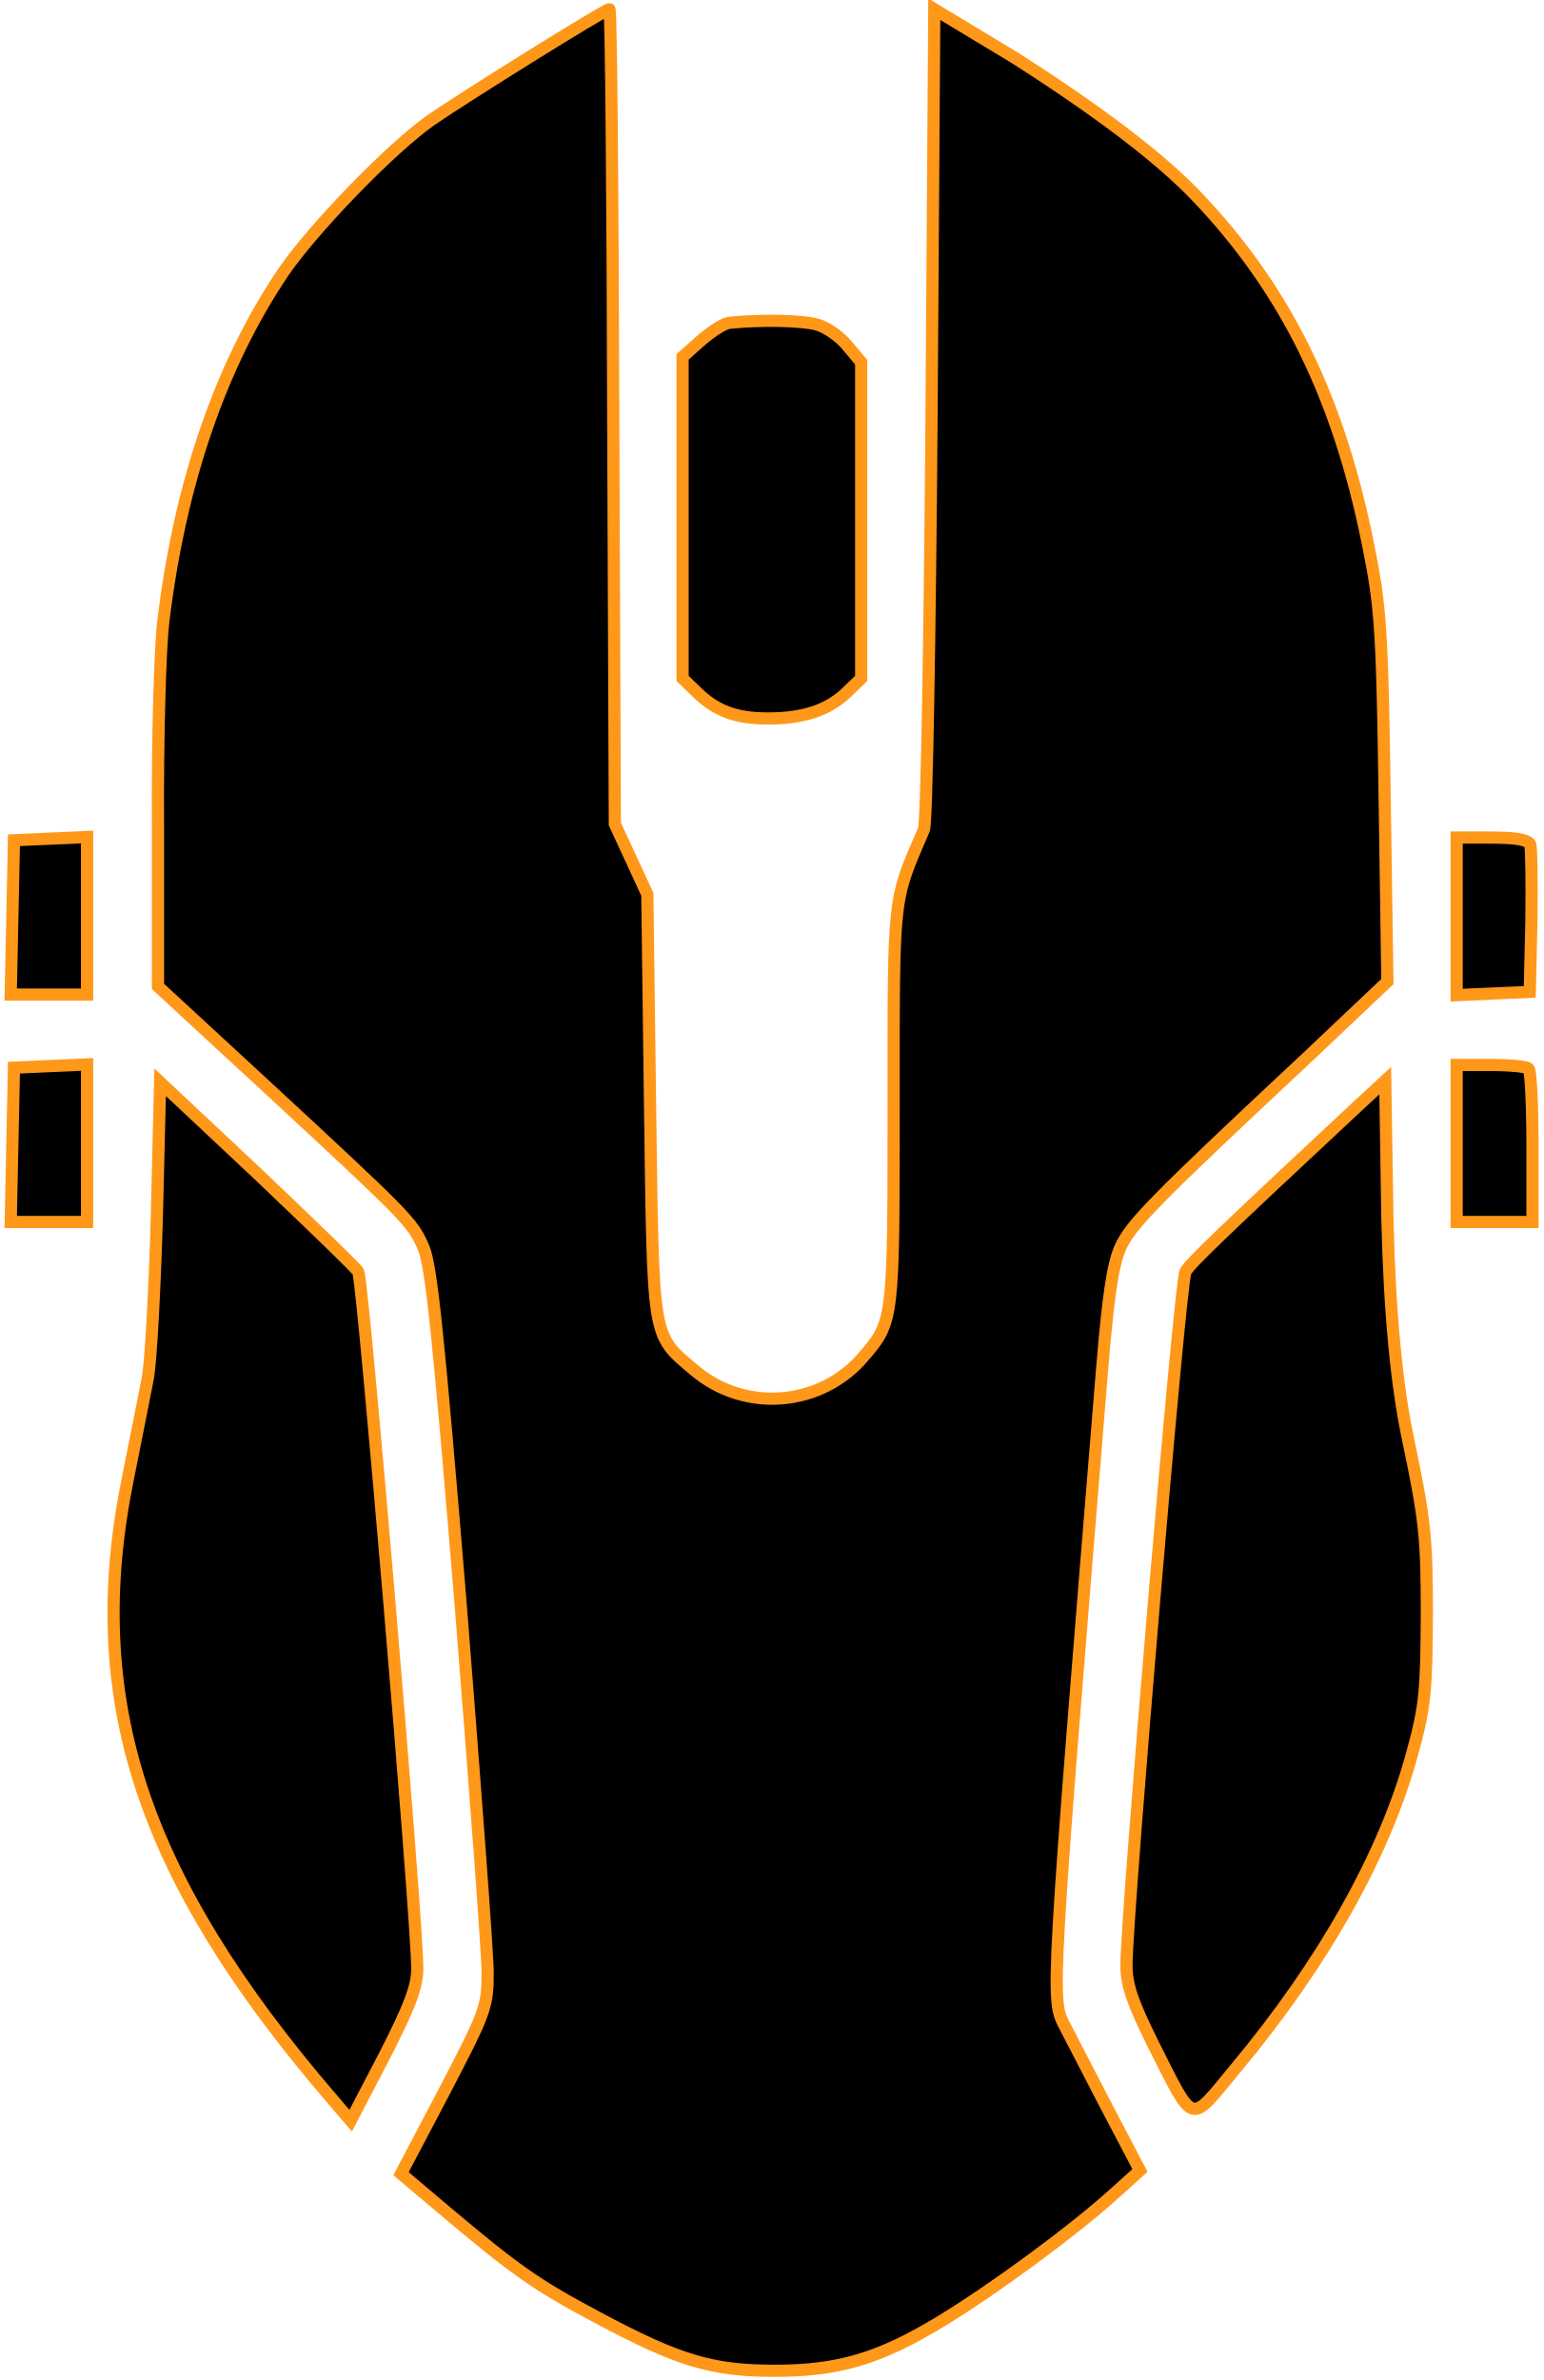
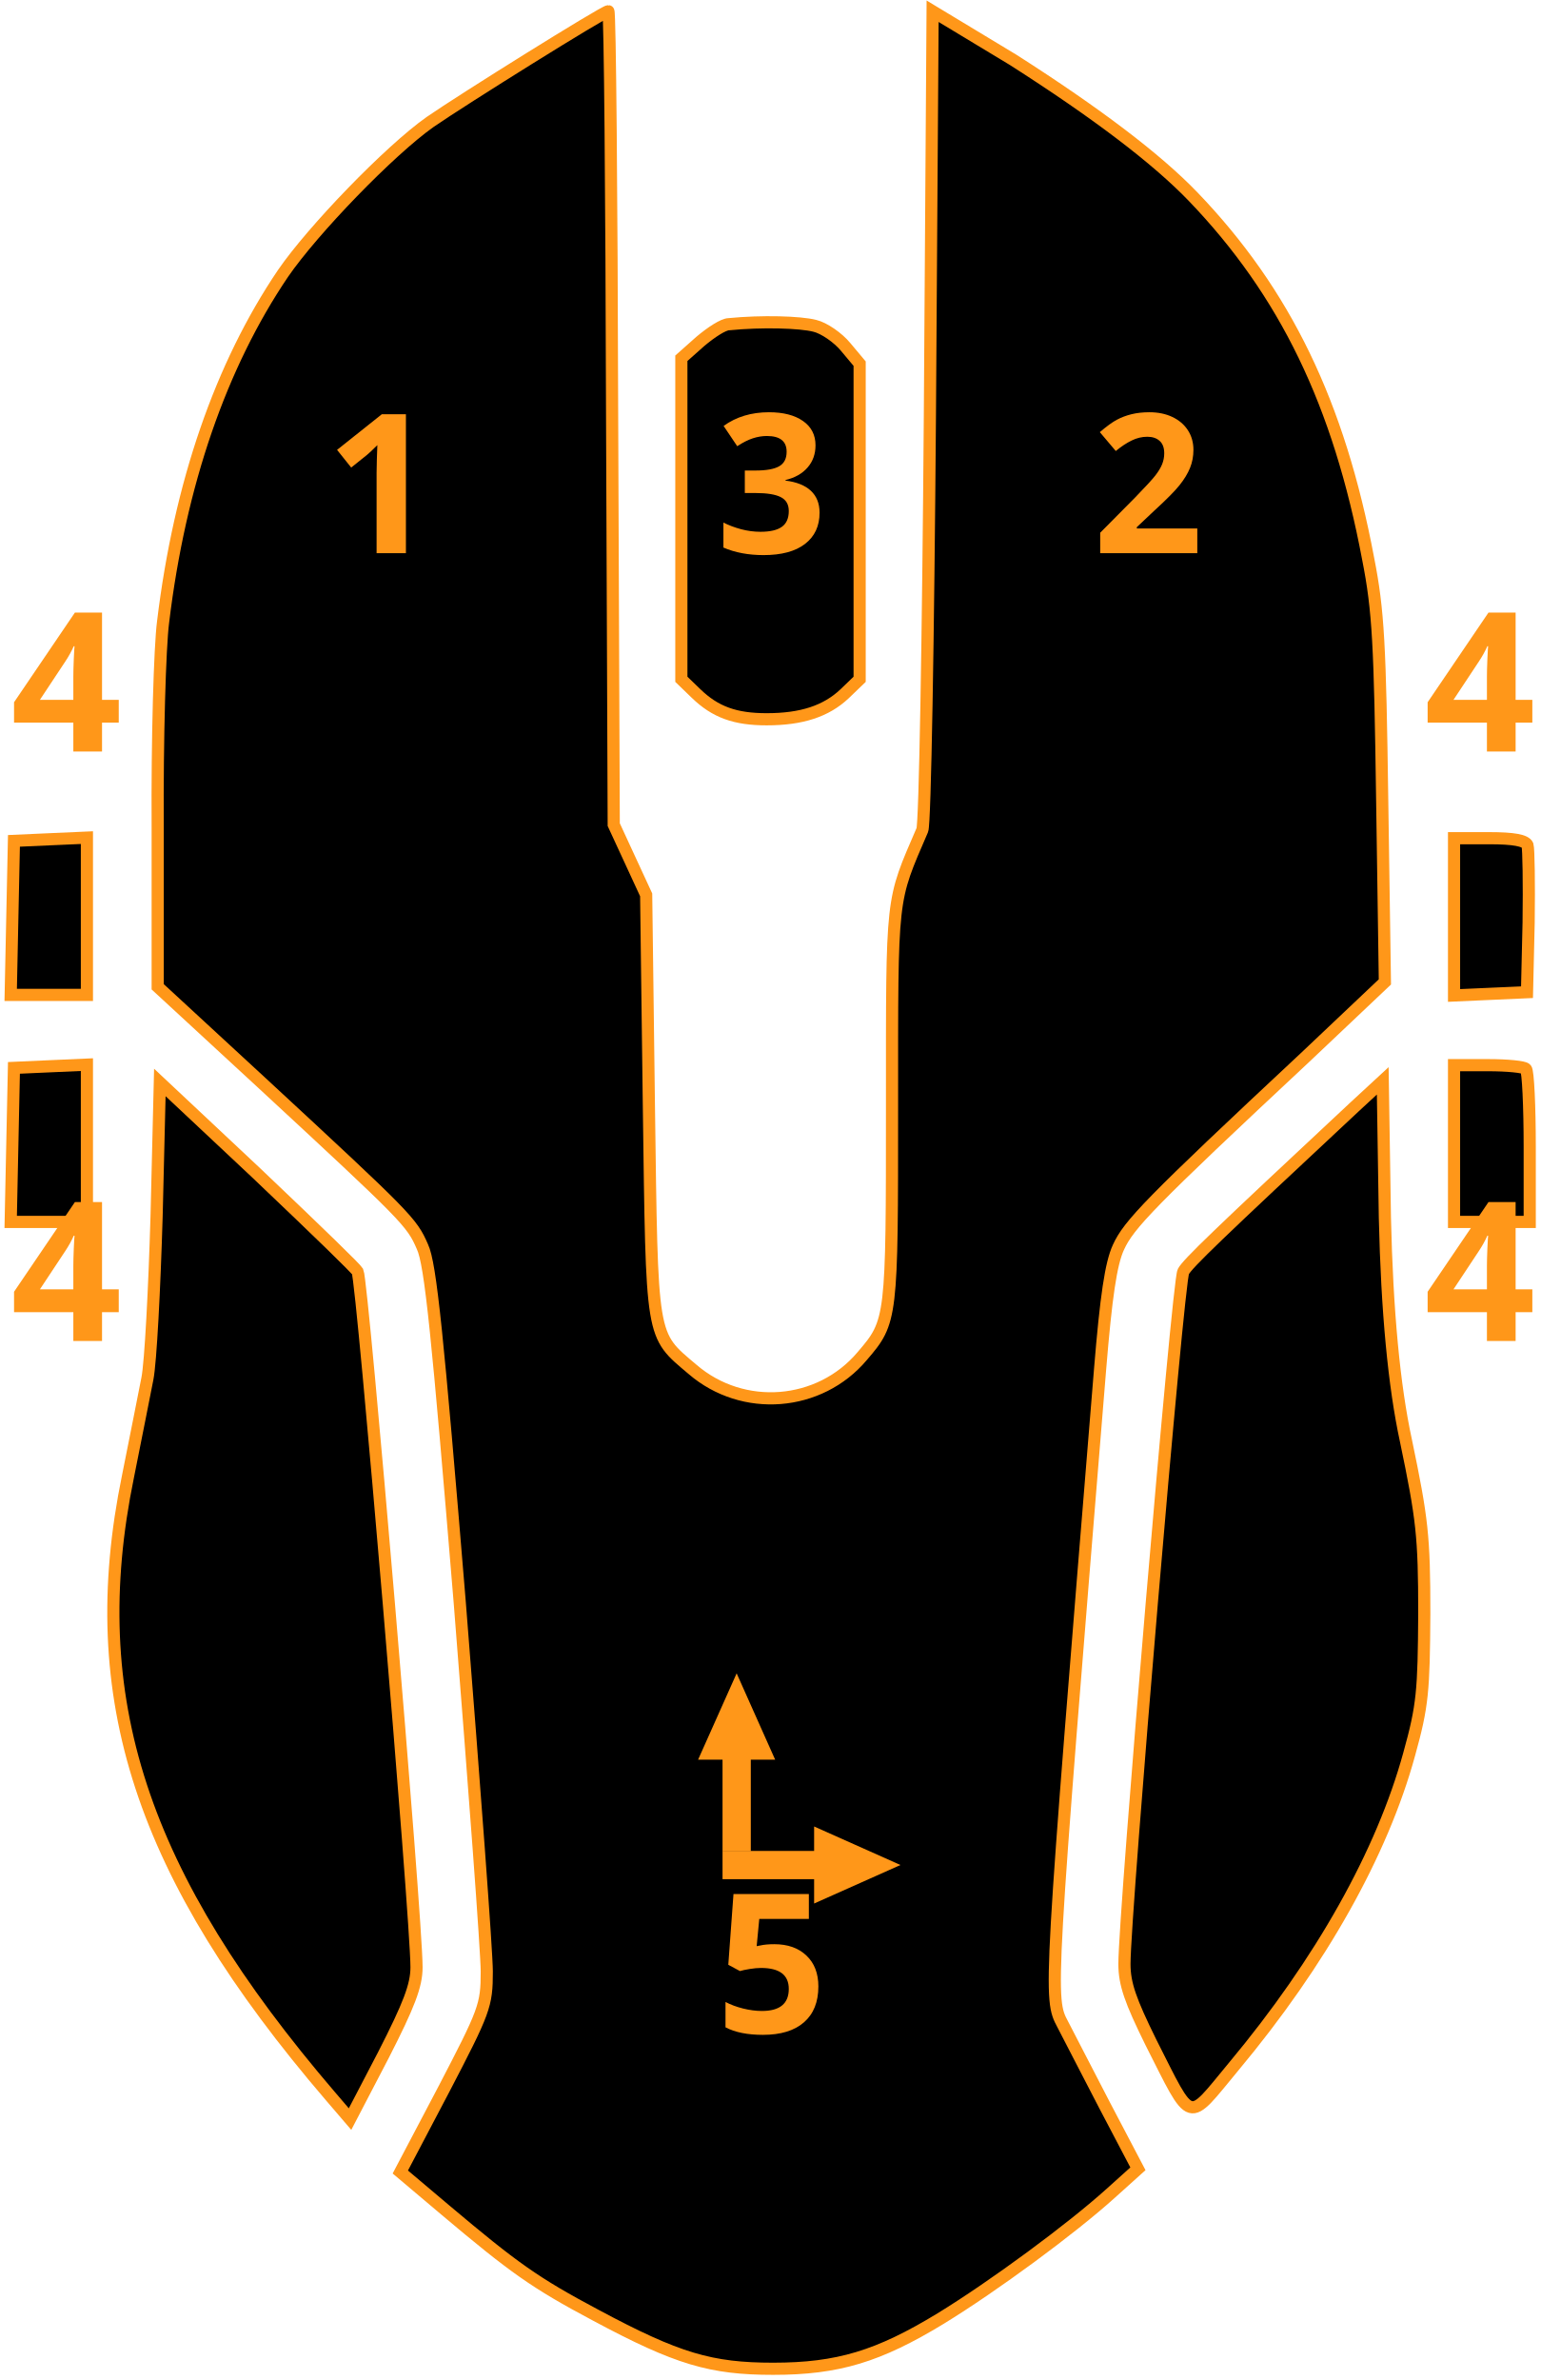
- <svg xmlns="http://www.w3.org/2000/svg" xmlns:xlink="http://www.w3.org/1999/xlink" viewBox="0 0 380 586">
+ <svg xmlns="http://www.w3.org/2000/svg" xmlns:xlink="http://www.w3.org/1999/xlink" viewBox="0 0 380 587">
  <defs />
  <defs>
-     <path id="h" d="M86.35 522.15c-2.88-3.36-4.48-5.23-4.8-5.6-46.78-54.52-61.18-98.38-49.98-152.9 1.86-9.19 3.99-20.12 4.79-24.12.8-4 1.74-22.13 2.27-40.13.05-2.19.32-13.17.8-32.92 2.37 2.23 21.36 20.03 23.73 22.26 16.26 15.46 24.61 23.59 25.06 24.39 1.2 2.27 14.53 159.3 14.53 171.56 0 4.53-1.87 9.33-8.13 21.59-.55 1.06-3.31 6.35-8.27 15.87z" />
-     <path id="g" d="M304.31 509.22c-11.6 13.98-10 14.52-20.4-6-5.06-10.27-6.53-14.4-6.53-19.33 0-12.66 13.2-168.37 14.53-170.76 1.07-2 8.13-8.8 42.26-40.65.46-.43 2.77-2.56 6.93-6.4.05 3.37.48 30.35.53 33.72.53 23.2 2.27 41.55 5.2 55.06 4 19.19 4.52 23.46 4.52 42.65-.12 19.06-.39 22.66-3.73 34.66-6.65 24.26-21.72 51.19-43.31 77.05z" />
-     <path id="f" d="M3.44 262.88l8.94-.4 9.06-.4v38.79H2.64l.4-19.06.4-18.93z" />
-     <path id="e" d="M358.69 262.21h8.4c4.67 0 8.93.4 9.33.94.53.4.94 9.19.94 19.32v18.4h-18.67v-38.66z" />
-     <path id="d" d="M3.44 206.89l8.94-.4 9.06-.4v38.79H2.64l.4-19.06.4-18.93z" />
-     <path id="c" d="M358.69 245.02v-38.79h8.67c6 0 8.93.53 9.46 1.73.27.93.4 9.46.27 19.06-.03 1.15-.16 6.88-.4 17.2-.6.03-3.62.16-9.06.4-.6.03-3.58.16-8.94.4z" />
-     <path id="b" d="M208.32 170.64c-4.53 4.26-10.53 6.26-19.19 6.26-7.73 0-12.67-1.73-17.47-6.4-.24-.23-1.44-1.38-3.58-3.46V87.86c2.79-2.48 4.35-3.86 4.66-4.14 2.67-2.26 5.73-4.26 7.07-4.26 8.13-.8 17.59-.53 21.19.4 2.27.53 5.73 2.93 7.6 5.2.23.27 1.38 1.65 3.46 4.13v77.85c-2.33 2.24-3.57 3.44-3.74 3.6z" />
-     <path id="a" d="M341.63 241.68c-11.84 11.2-18.42 17.42-19.73 18.67-38.39 35.85-43.45 41.19-46 46.78-1.86 4-3.06 12.27-4.52 30-12.67 155.16-12.67 155.16-9.2 161.69 1.07 2.13 5.74 11.06 10.27 19.86.55 1.05 3.3 6.29 8.26 15.73-4 3.6-6.23 5.6-6.67 6-9.73 8.8-28.93 22.93-41.99 30.93-15.33 9.33-25.33 12.39-41.32 12.39-15.33 0-23.6-2.4-43.73-13.19-15.06-8-20.26-11.73-37.19-26-.73-.62-4.42-3.73-11.06-9.34 6.4-12.15 9.95-18.9 10.66-20.26 10.13-19.46 10.67-20.79 10.67-29.18 0-4.8-3.07-45.73-6.67-91.05-5.46-66.11-7.2-83.44-9.2-87.71-2.66-6.13-3.73-7.2-39.59-40.39-1.71-1.58-10.29-9.49-25.72-23.73v-39.32c-.14-21.73.53-44.52 1.33-50.65 4.13-34.13 14.26-63.32 29.59-85.98 7.33-10.67 26.26-30.27 36.26-37.33 7.87-5.46 42.92-27.33 43.99-27.33.4 0 .8 45.2.93 100.24.03 6.69.16 40.16.4 100.38.27.58 1.6 3.47 4 8.66 2.4 5.2 3.73 8.09 4 8.66.4 31.2.62 48.52.67 52 .8 58.25.4 56.25 10.79 65.05 12.4 10.66 31.33 9.2 41.86-3.33 7.33-8.53 7.33-9.07 7.33-61.72 0-52.79-.26-50 7.47-67.99.67-1.47 1.46-47.46 1.87-102.38.05-6.64.26-39.83.67-99.57 1.99 1.2 17.87 10.79 19.86 11.99 20.62 13.16 35.41 24.4 44.39 33.73 22.66 23.59 35.99 51.05 43.19 89.31 2.53 12.8 2.93 21.2 3.47 59.72.04 2.99.26 17.87.66 44.66z" />
+     <path id="h" d="M81.55 517.05c-46.78-54.52-61.18-98.38-49.98-152.9 1.86-9.19 3.99-20.12 4.79-24.12.8-4 1.74-22.13 2.27-40.13.05-2.19.32-13.17.8-32.92 2.37 2.23 21.36 20.03 23.73 22.26 16.26 15.46 24.61 23.59 25.06 24.39 1.2 2.27 14.53 159.3 14.53 171.56 0 4.53-1.87 9.33-8.13 21.59-.55 1.06-3.31 6.35-8.27 15.87-2.88-3.36-4.48-5.23-4.8-5.6z" />
+     <path id="g" d="M283.91 503.72c-5.06-10.27-6.53-14.4-6.53-19.33 0-12.66 13.2-168.37 14.53-170.76 1.07-2 8.13-8.8 42.26-40.65.46-.43 2.77-2.56 6.93-6.4.05 3.37.48 30.35.53 33.72.53 23.2 2.27 41.55 5.2 55.06 4 19.19 4.52 23.46 4.52 42.65-.12 19.06-.39 22.66-3.73 34.66-6.65 24.26-21.72 51.19-43.31 77.05-11.6 13.98-10 14.52-20.4-6z" />
+     <path id="f" d="M12.38 262.98l9.06-.4v38.79H2.64l.4-19.06.4-18.93 8.94-.4z" />
+     <path id="e" d="M367.09 262.71c4.67 0 8.93.4 9.33.94.53.4.94 9.19.94 19.32v18.4h-18.67v-38.66h8.4z" />
+     <path id="d" d="M12.38 206.99l9.06-.4v38.79H2.64l.4-19.06.4-18.93 8.94-.4z" />
+     <path id="c" d="M358.69 206.73h8.67c6 0 8.93.53 9.46 1.73.27.93.4 9.46.27 19.06-.03 1.15-.16 6.88-.4 17.2-.6.03-3.62.16-9.06.4-.6.03-3.58.16-8.94.4v-38.79z" />
+     <path id="b" d="M189.13 177.4c-7.73 0-12.67-1.73-17.47-6.4-.24-.23-1.44-1.38-3.58-3.46V88.36c2.79-2.48 4.35-3.86 4.66-4.14 2.67-2.26 5.73-4.26 7.07-4.26 8.13-.8 17.59-.53 21.19.4 2.27.53 5.73 2.93 7.6 5.2.23.27 1.38 1.65 3.46 4.13v77.85c-2.33 2.24-3.57 3.44-3.74 3.6-4.53 4.26-10.53 6.26-19.19 6.26z" />
+     <path id="a" d="M321.9 260.85c-38.39 35.85-43.45 41.19-46 46.78-1.86 4-3.06 12.27-4.52 30-12.67 155.16-12.67 155.16-9.2 161.69 1.07 2.13 5.74 11.06 10.27 19.86.55 1.05 3.3 6.29 8.26 15.73-4 3.6-6.23 5.6-6.67 6-9.73 8.8-28.93 22.93-41.99 30.93-15.33 9.33-25.33 12.39-41.32 12.39-15.33 0-23.6-2.4-43.73-13.19-15.06-8-20.26-11.73-37.19-26-.73-.62-4.42-3.73-11.06-9.34 6.4-12.15 9.95-18.9 10.66-20.26 10.13-19.46 10.67-20.79 10.67-29.18 0-4.8-3.07-45.73-6.67-91.05-5.46-66.11-7.2-83.44-9.2-87.71-2.66-6.13-3.73-7.2-39.59-40.39-1.71-1.58-10.29-9.49-25.72-23.73v-39.32c-.14-21.73.53-44.52 1.33-50.65 4.13-34.13 14.26-63.32 29.59-85.98 7.33-10.67 26.26-30.27 36.26-37.33 7.87-5.46 42.92-27.33 43.99-27.33.4 0 .8 45.2.93 100.24.03 6.69.16 40.16.4 100.38.27.58 1.6 3.47 4 8.66 2.4 5.2 3.73 8.09 4 8.66.4 31.2.62 48.52.67 52 .8 58.25.4 56.25 10.79 65.05 12.4 10.66 31.33 9.2 41.86-3.33 7.33-8.53 7.33-9.07 7.33-61.72 0-52.79-.26-50 7.47-67.99.67-1.47 1.46-47.46 1.87-102.38.05-6.64.26-39.83.67-99.57 1.99 1.2 17.87 10.79 19.86 11.99 20.62 13.16 35.41 24.4 44.39 33.73 22.66 23.59 35.99 51.05 43.19 89.31 2.53 12.8 2.93 21.2 3.47 59.72.04 2.99.26 17.87.66 44.66-11.84 11.2-18.42 17.42-19.73 18.67z" />
  </defs>
  <defs>
    <use id="i" xlink:href="#a" />
    <use id="j" xlink:href="#a" />
    <use id="k" xlink:href="#a" />
    <use id="l" xlink:href="#a" />
    <use id="m" xlink:href="#a" />
    <use id="n" xlink:href="#a" />
    <use id="o" xlink:href="#a" />
-     <use id="p" xlink:href="#b" />
-     <use id="q" xlink:href="#b" />
-     <use id="r" xlink:href="#b" />
-     <use id="s" xlink:href="#b" />
-     <use id="t" xlink:href="#b" />
-     <use id="u" xlink:href="#b" />
-     <use id="v" xlink:href="#b" />
-     <use id="w" xlink:href="#c" />
-     <use id="x" xlink:href="#c" />
-     <use id="y" xlink:href="#c" />
-     <use id="z" xlink:href="#c" />
-     <use id="A" xlink:href="#c" />
-     <use id="B" xlink:href="#c" />
-     <use id="C" xlink:href="#c" />
-     <use id="D" xlink:href="#d" />
-     <use id="E" xlink:href="#d" />
-     <use id="F" xlink:href="#d" />
-     <use id="G" xlink:href="#d" />
-     <use id="H" xlink:href="#d" />
-     <use id="I" xlink:href="#d" />
-     <use id="J" xlink:href="#d" />
-     <use id="K" xlink:href="#e" />
-     <use id="L" xlink:href="#e" />
-     <use id="M" xlink:href="#e" />
-     <use id="N" xlink:href="#e" />
-     <use id="O" xlink:href="#e" />
-     <use id="P" xlink:href="#e" />
-     <use id="Q" xlink:href="#e" />
-     <use id="R" xlink:href="#f" />
-     <use id="S" xlink:href="#f" />
-     <use id="T" xlink:href="#f" />
-     <use id="U" xlink:href="#f" />
-     <use id="V" xlink:href="#f" />
-     <use id="W" xlink:href="#f" />
-     <use id="X" xlink:href="#f" />
-     <use id="Y" xlink:href="#g" />
-     <use id="Z" xlink:href="#g" />
-     <use id="aa" xlink:href="#g" />
-     <use id="ab" xlink:href="#g" />
-     <use id="ac" xlink:href="#g" />
-     <use id="ad" xlink:href="#g" />
-     <use id="ae" xlink:href="#g" />
-     <use id="af" xlink:href="#h" />
-     <use id="ag" xlink:href="#h" />
-     <use id="ah" xlink:href="#h" />
-     <use id="ai" xlink:href="#h" />
-     <use id="aj" xlink:href="#h" />
-     <use id="ak" xlink:href="#h" />
-     <use id="al" xlink:href="#h" />
+     <use id="p" xlink:href="#a" />
+     <use id="q" xlink:href="#a" />
+     <use id="r" xlink:href="#a" />
+     <use id="s" xlink:href="#a" />
+     <use id="t" xlink:href="#a" />
+     <use id="u" xlink:href="#a" />
+     <use id="v" xlink:href="#a" />
+     <use id="w" xlink:href="#a" />
+     <use id="x" xlink:href="#b" />
+     <use id="y" xlink:href="#b" />
+     <use id="z" xlink:href="#b" />
+     <use id="A" xlink:href="#b" />
+     <use id="B" xlink:href="#b" />
+     <use id="C" xlink:href="#b" />
+     <use id="D" xlink:href="#b" />
+     <use id="E" xlink:href="#b" />
+     <use id="F" xlink:href="#b" />
+     <use id="G" xlink:href="#b" />
+     <use id="H" xlink:href="#b" />
+     <use id="I" xlink:href="#b" />
+     <use id="J" xlink:href="#b" />
+     <use id="K" xlink:href="#b" />
+     <use id="L" xlink:href="#b" />
+     <use id="M" xlink:href="#c" />
+     <use id="N" xlink:href="#c" />
+     <use id="O" xlink:href="#c" />
+     <use id="P" xlink:href="#c" />
+     <use id="Q" xlink:href="#c" />
+     <use id="R" xlink:href="#c" />
+     <use id="S" xlink:href="#c" />
+     <use id="T" xlink:href="#c" />
+     <use id="U" xlink:href="#c" />
+     <use id="V" xlink:href="#c" />
+     <use id="W" xlink:href="#c" />
+     <use id="X" xlink:href="#c" />
+     <use id="Y" xlink:href="#c" />
+     <use id="Z" xlink:href="#c" />
+     <use id="aa" xlink:href="#c" />
+     <use id="ab" xlink:href="#d" />
+     <use id="ac" xlink:href="#d" />
+     <use id="ad" xlink:href="#d" />
+     <use id="ae" xlink:href="#d" />
+     <use id="af" xlink:href="#d" />
+     <use id="ag" xlink:href="#d" />
+     <use id="ah" xlink:href="#d" />
+     <use id="ai" xlink:href="#d" />
+     <use id="aj" xlink:href="#d" />
+     <use id="ak" xlink:href="#d" />
+     <use id="al" xlink:href="#d" />
+     <use id="am" xlink:href="#d" />
+     <use id="an" xlink:href="#d" />
+     <use id="ao" xlink:href="#d" />
+     <use id="ap" xlink:href="#d" />
+     <use id="aq" xlink:href="#e" />
+     <use id="ar" xlink:href="#e" />
+     <use id="as" xlink:href="#e" />
+     <use id="at" xlink:href="#e" />
+     <use id="au" xlink:href="#e" />
+     <use id="av" xlink:href="#e" />
+     <use id="aw" xlink:href="#e" />
+     <use id="ax" xlink:href="#e" />
+     <use id="ay" xlink:href="#e" />
+     <use id="az" xlink:href="#e" />
+     <use id="aA" xlink:href="#e" />
+     <use id="aB" xlink:href="#e" />
+     <use id="aC" xlink:href="#e" />
+     <use id="aD" xlink:href="#e" />
+     <use id="aE" xlink:href="#e" />
+     <use id="aF" xlink:href="#f" />
+     <use id="aG" xlink:href="#f" />
+     <use id="aH" xlink:href="#f" />
+     <use id="aI" xlink:href="#f" />
+     <use id="aJ" xlink:href="#f" />
+     <use id="aK" xlink:href="#f" />
+     <use id="aL" xlink:href="#f" />
+     <use id="aM" xlink:href="#f" />
+     <use id="aN" xlink:href="#f" />
+     <use id="aO" xlink:href="#f" />
+     <use id="aP" xlink:href="#f" />
+     <use id="aQ" xlink:href="#f" />
+     <use id="aR" xlink:href="#f" />
+     <use id="aS" xlink:href="#f" />
+     <use id="aT" xlink:href="#f" />
+     <use id="aU" xlink:href="#g" />
+     <use id="aV" xlink:href="#g" />
+     <use id="aW" xlink:href="#g" />
+     <use id="aX" xlink:href="#g" />
+     <use id="aY" xlink:href="#g" />
+     <use id="aZ" xlink:href="#g" />
+     <use id="ba" xlink:href="#g" />
+     <use id="bb" xlink:href="#g" />
+     <use id="bc" xlink:href="#g" />
+     <use id="bd" xlink:href="#g" />
+     <use id="be" xlink:href="#g" />
+     <use id="bf" xlink:href="#g" />
+     <use id="bg" xlink:href="#g" />
+     <use id="bh" xlink:href="#g" />
+     <use id="bi" xlink:href="#g" />
+     <use id="bj" xlink:href="#h" />
+     <use id="bk" xlink:href="#h" />
+     <use id="bl" xlink:href="#h" />
+     <use id="bm" xlink:href="#h" />
+     <use id="bn" xlink:href="#h" />
+     <use id="bo" xlink:href="#h" />
+     <use id="bp" xlink:href="#h" />
+     <use id="bq" xlink:href="#h" />
+     <use id="br" xlink:href="#h" />
+     <use id="bs" xlink:href="#h" />
+     <use id="bt" xlink:href="#h" />
+     <use id="bu" xlink:href="#h" />
+     <use id="bv" xlink:href="#h" />
+     <use id="bw" xlink:href="#h" />
+     <use id="bx" xlink:href="#h" />
+     <text id="by" x="-119.42" y="24.88" alignment-baseline="before-edge" dominant-baseline="text-before-edge" font-family="Open Sans" font-size="48" font-style="normal" font-weight="700" letter-spacing="0" style="line-height:100%" transform="translate(199.728 74.319)" xml:space="preserve">
+       <tspan x="-119.42" alignment-baseline="before-edge" dy="0em">1</tspan>
+     </text>
+     <text id="bz" x="-119.42" y="24.88" alignment-baseline="before-edge" dominant-baseline="text-before-edge" font-family="Open Sans" font-size="48" font-style="normal" font-weight="700" letter-spacing="0" style="line-height:100%" transform="translate(388.902 74.319)" xml:space="preserve">
+       <tspan x="-119.42" alignment-baseline="before-edge" dy="0em">2</tspan>
+     </text>
+     <text id="bA" x="-119.42" y="24.88" alignment-baseline="before-edge" dominant-baseline="text-before-edge" font-family="Open Sans" font-size="48" font-style="normal" font-weight="700" letter-spacing="0" style="line-height:100%" transform="translate(296.05 74.319)" xml:space="preserve">
+       <tspan x="-119.42" alignment-baseline="before-edge" dy="0em">3</tspan>
+     </text>
+     <text id="bB" x="-119.42" y="24.88" alignment-baseline="before-edge" dominant-baseline="text-before-edge" font-family="Open Sans" font-size="48" font-style="normal" font-weight="700" letter-spacing="0" style="line-height:100%" transform="translate(296.05 439.283)" xml:space="preserve">
+       <tspan x="-119.42" alignment-baseline="before-edge" dy="0em">5</tspan>
+     </text>
+     <text id="bE" x="-119.42" y="24.88" alignment-baseline="before-edge" dominant-baseline="text-before-edge" font-family="Open Sans" font-size="48" font-style="normal" font-weight="700" letter-spacing="0" style="line-height:100%" transform="translate(122.06 268.617)" xml:space="preserve">
+       <tspan x="-119.42" alignment-baseline="before-edge" dy="0em">4</tspan>
+     </text>
+     <text id="bF" x="-119.42" y="24.88" alignment-baseline="before-edge" dominant-baseline="text-before-edge" font-family="Open Sans" font-size="48" font-style="normal" font-weight="700" letter-spacing="0" style="line-height:100%" transform="translate(470.77 268.617)" xml:space="preserve">
+       <tspan x="-119.42" alignment-baseline="before-edge" dy="0em">4</tspan>
+     </text>
+     <text id="bG" x="-119.42" y="24.88" alignment-baseline="before-edge" dominant-baseline="text-before-edge" font-family="Open Sans" font-size="48" font-style="normal" font-weight="700" letter-spacing="0" style="line-height:100%" transform="translate(122.06 123.223)" xml:space="preserve">
+       <tspan x="-119.42" alignment-baseline="before-edge" dy="0em">4</tspan>
+     </text>
+     <text id="bH" x="-119.42" y="24.88" alignment-baseline="before-edge" dominant-baseline="text-before-edge" font-family="Open Sans" font-size="48" font-style="normal" font-weight="700" letter-spacing="0" style="line-height:100%" transform="translate(470.77 123.223)" xml:space="preserve">
+       <tspan x="-119.42" alignment-baseline="before-edge" dy="0em">4</tspan>
+     </text>
+     <path id="bC" d="M191.22 434l-9.5-21.29-9.51 21.29h6.03v22.59h6.97V434h6.01z" />
+     <path id="bD" d="M200.83 469.48l21.3-9.5-21.3-9.5v6.03h-22.59v6.97h22.59v6z" />
  </defs>
  <use xlink:href="#a" />
  <use fill-opacity="0" stroke="#000" stroke-opacity="0" xlink:href="#a" />
  <use fill-opacity="0" xlink:href="#i" />
  <use fill-opacity="0" stroke="#000" stroke-opacity="0" xlink:href="#i" />
  <use fill-opacity="0" xlink:href="#j" />
  <use fill-opacity="0" stroke="#000" stroke-opacity="0" xlink:href="#j" />
  <use fill-opacity="0" xlink:href="#k" />
  <use fill-opacity="0" stroke="#000" stroke-opacity="0" xlink:href="#k" />
  <use fill-opacity="0" xlink:href="#l" />
  <use fill-opacity="0" stroke="#000" stroke-opacity="0" xlink:href="#l" />
  <use fill-opacity="0" xlink:href="#m" />
  <use fill-opacity="0" stroke="#000" stroke-opacity="0" xlink:href="#m" />
  <use fill-opacity="0" xlink:href="#n" />
  <use fill-opacity="0" stroke="#000" stroke-opacity="0" xlink:href="#n" />
  <use fill-opacity="0" xlink:href="#o" />
-   <use fill-opacity="0" stroke="#ff9719" stroke-width="3" xlink:href="#o" />
-   <use xlink:href="#b" />
-   <use fill-opacity="0" stroke="#000" stroke-opacity="0" xlink:href="#b" />
+   <use fill-opacity="0" stroke="#000" stroke-opacity="0" xlink:href="#o" />
  <use fill-opacity="0" xlink:href="#p" />
  <use fill-opacity="0" stroke="#000" stroke-opacity="0" xlink:href="#p" />
  <use fill-opacity="0" xlink:href="#q" />
  <use fill-opacity="0" stroke="#000" stroke-opacity="0" xlink:href="#q" />
  <use fill-opacity="0" xlink:href="#r" />
  <use fill-opacity="0" stroke="#000" stroke-opacity="0" xlink:href="#r" />
  <use fill-opacity="0" xlink:href="#s" />
  <use fill-opacity="0" stroke="#000" stroke-opacity="0" xlink:href="#s" />
  <use fill-opacity="0" xlink:href="#t" />
  <use fill-opacity="0" stroke="#000" stroke-opacity="0" xlink:href="#t" />
  <use fill-opacity="0" xlink:href="#u" />
  <use fill-opacity="0" stroke="#000" stroke-opacity="0" xlink:href="#u" />
  <use fill-opacity="0" xlink:href="#v" />
-   <use fill-opacity="0" stroke="#ff9719" stroke-width="3" xlink:href="#v" />
-   <use xlink:href="#c" />
-   <use fill-opacity="0" stroke="#000" stroke-opacity="0" xlink:href="#c" />
+   <use fill-opacity="0" stroke="#000" stroke-opacity="0" xlink:href="#v" />
  <use fill-opacity="0" xlink:href="#w" />
-   <use fill-opacity="0" stroke="#000" stroke-opacity="0" xlink:href="#w" />
+   <use fill-opacity="0" stroke="#ff9719" stroke-width="3" xlink:href="#w" />
+   <use xlink:href="#b" />
+   <use fill-opacity="0" stroke="#000" stroke-opacity="0" xlink:href="#b" />
  <use fill-opacity="0" xlink:href="#x" />
  <use fill-opacity="0" stroke="#000" stroke-opacity="0" xlink:href="#x" />
  <use fill-opacity="0" xlink:href="#y" />
  <use fill-opacity="0" stroke="#000" stroke-opacity="0" xlink:href="#y" />
  <use fill-opacity="0" xlink:href="#z" />
  <use fill-opacity="0" stroke="#000" stroke-opacity="0" xlink:href="#z" />
  <use fill-opacity="0" xlink:href="#A" />
  <use fill-opacity="0" stroke="#000" stroke-opacity="0" xlink:href="#A" />
  <use fill-opacity="0" xlink:href="#B" />
  <use fill-opacity="0" stroke="#000" stroke-opacity="0" xlink:href="#B" />
  <use fill-opacity="0" xlink:href="#C" />
-   <use fill-opacity="0" stroke="#ff9719" stroke-width="3" xlink:href="#C" />
-   <use xlink:href="#d" />
-   <use fill-opacity="0" stroke="#000" stroke-opacity="0" xlink:href="#d" />
+   <use fill-opacity="0" stroke="#000" stroke-opacity="0" xlink:href="#C" />
  <use fill-opacity="0" xlink:href="#D" />
  <use fill-opacity="0" stroke="#000" stroke-opacity="0" xlink:href="#D" />
  <use fill-opacity="0" xlink:href="#E" />
  <use fill-opacity="0" stroke="#000" stroke-opacity="0" xlink:href="#E" />
  <use fill-opacity="0" xlink:href="#F" />
  <use fill-opacity="0" stroke="#000" stroke-opacity="0" xlink:href="#F" />
  <use fill-opacity="0" xlink:href="#G" />
  <use fill-opacity="0" stroke="#000" stroke-opacity="0" xlink:href="#G" />
  <use fill-opacity="0" xlink:href="#H" />
  <use fill-opacity="0" stroke="#000" stroke-opacity="0" xlink:href="#H" />
  <use fill-opacity="0" xlink:href="#I" />
  <use fill-opacity="0" stroke="#000" stroke-opacity="0" xlink:href="#I" />
  <use fill-opacity="0" xlink:href="#J" />
-   <use fill-opacity="0" stroke="#ff9719" stroke-width="3" xlink:href="#J" />
+   <use fill-opacity="0" stroke="#000" stroke-opacity="0" xlink:href="#J" />
+   <use fill-opacity="0" xlink:href="#K" />
+   <use fill-opacity="0" stroke="#000" stroke-opacity="0" xlink:href="#K" />
+   <use fill-opacity="0" xlink:href="#L" />
+   <use fill-opacity="0" stroke="#ff9719" stroke-width="3" xlink:href="#L" />
+   <use xlink:href="#c" />
+   <use fill-opacity="0" stroke="#000" stroke-opacity="0" xlink:href="#c" />
+   <use fill-opacity="0" xlink:href="#M" />
+   <use fill-opacity="0" stroke="#000" stroke-opacity="0" xlink:href="#M" />
+   <use fill-opacity="0" xlink:href="#N" />
+   <use fill-opacity="0" stroke="#000" stroke-opacity="0" xlink:href="#N" />
+   <use fill-opacity="0" xlink:href="#O" />
+   <use fill-opacity="0" stroke="#000" stroke-opacity="0" xlink:href="#O" />
+   <use fill-opacity="0" xlink:href="#P" />
+   <use fill-opacity="0" stroke="#000" stroke-opacity="0" xlink:href="#P" />
+   <use fill-opacity="0" xlink:href="#Q" />
+   <use fill-opacity="0" stroke="#000" stroke-opacity="0" xlink:href="#Q" />
+   <use fill-opacity="0" xlink:href="#R" />
+   <use fill-opacity="0" stroke="#000" stroke-opacity="0" xlink:href="#R" />
+   <use fill-opacity="0" xlink:href="#S" />
+   <use fill-opacity="0" stroke="#000" stroke-opacity="0" xlink:href="#S" />
+   <use fill-opacity="0" xlink:href="#T" />
+   <use fill-opacity="0" stroke="#000" stroke-opacity="0" xlink:href="#T" />
+   <use fill-opacity="0" xlink:href="#U" />
+   <use fill-opacity="0" stroke="#000" stroke-opacity="0" xlink:href="#U" />
+   <use fill-opacity="0" xlink:href="#V" />
+   <use fill-opacity="0" stroke="#000" stroke-opacity="0" xlink:href="#V" />
+   <use fill-opacity="0" xlink:href="#W" />
+   <use fill-opacity="0" stroke="#000" stroke-opacity="0" xlink:href="#W" />
+   <use fill-opacity="0" xlink:href="#X" />
+   <use fill-opacity="0" stroke="#000" stroke-opacity="0" xlink:href="#X" />
+   <use fill-opacity="0" xlink:href="#Y" />
+   <use fill-opacity="0" stroke="#000" stroke-opacity="0" xlink:href="#Y" />
+   <use fill-opacity="0" xlink:href="#Z" />
+   <use fill-opacity="0" stroke="#000" stroke-opacity="0" xlink:href="#Z" />
+   <use fill-opacity="0" xlink:href="#aa" />
+   <use fill-opacity="0" stroke="#ff9719" stroke-width="3" xlink:href="#aa" />
+   <use xlink:href="#d" />
+   <use fill-opacity="0" stroke="#000" stroke-opacity="0" xlink:href="#d" />
+   <use fill-opacity="0" xlink:href="#ab" />
+   <use fill-opacity="0" stroke="#000" stroke-opacity="0" xlink:href="#ab" />
+   <use fill-opacity="0" xlink:href="#ac" />
+   <use fill-opacity="0" stroke="#000" stroke-opacity="0" xlink:href="#ac" />
+   <use fill-opacity="0" xlink:href="#ad" />
+   <use fill-opacity="0" stroke="#000" stroke-opacity="0" xlink:href="#ad" />
+   <use fill-opacity="0" xlink:href="#ae" />
+   <use fill-opacity="0" stroke="#000" stroke-opacity="0" xlink:href="#ae" />
+   <use fill-opacity="0" xlink:href="#af" />
+   <use fill-opacity="0" stroke="#000" stroke-opacity="0" xlink:href="#af" />
+   <use fill-opacity="0" xlink:href="#ag" />
+   <use fill-opacity="0" stroke="#000" stroke-opacity="0" xlink:href="#ag" />
+   <use fill-opacity="0" xlink:href="#ah" />
+   <use fill-opacity="0" stroke="#000" stroke-opacity="0" xlink:href="#ah" />
+   <use fill-opacity="0" xlink:href="#ai" />
+   <use fill-opacity="0" stroke="#000" stroke-opacity="0" xlink:href="#ai" />
+   <use fill-opacity="0" xlink:href="#aj" />
+   <use fill-opacity="0" stroke="#000" stroke-opacity="0" xlink:href="#aj" />
+   <use fill-opacity="0" xlink:href="#ak" />
+   <use fill-opacity="0" stroke="#000" stroke-opacity="0" xlink:href="#ak" />
+   <use fill-opacity="0" xlink:href="#al" />
+   <use fill-opacity="0" stroke="#000" stroke-opacity="0" xlink:href="#al" />
+   <use fill-opacity="0" xlink:href="#am" />
+   <use fill-opacity="0" stroke="#000" stroke-opacity="0" xlink:href="#am" />
+   <use fill-opacity="0" xlink:href="#an" />
+   <use fill-opacity="0" stroke="#000" stroke-opacity="0" xlink:href="#an" />
+   <use fill-opacity="0" xlink:href="#ao" />
+   <use fill-opacity="0" stroke="#000" stroke-opacity="0" xlink:href="#ao" />
+   <use fill-opacity="0" xlink:href="#ap" />
+   <use fill-opacity="0" stroke="#ff9719" stroke-width="3" xlink:href="#ap" />
  <use xlink:href="#e" />
  <use fill-opacity="0" stroke="#000" stroke-opacity="0" xlink:href="#e" />
-   <g fill-opacity="0">
-     <use xlink:href="#K" />
-     <use stroke="#000" stroke-opacity="0" xlink:href="#K" />
-   </g>
-   <g fill-opacity="0">
-     <use xlink:href="#L" />
-     <use stroke="#000" stroke-opacity="0" xlink:href="#L" />
-   </g>
-   <g fill-opacity="0">
-     <use xlink:href="#M" />
-     <use stroke="#000" stroke-opacity="0" xlink:href="#M" />
-   </g>
-   <g fill-opacity="0">
-     <use xlink:href="#N" />
-     <use stroke="#000" stroke-opacity="0" xlink:href="#N" />
-   </g>
-   <g fill-opacity="0">
-     <use xlink:href="#O" />
-     <use stroke="#000" stroke-opacity="0" xlink:href="#O" />
-   </g>
-   <g fill-opacity="0">
-     <use xlink:href="#P" />
-     <use stroke="#000" stroke-opacity="0" xlink:href="#P" />
-   </g>
-   <g fill-opacity="0">
-     <use xlink:href="#Q" />
-     <use stroke="#ff9719" stroke-width="3" xlink:href="#Q" />
+   <use fill-opacity="0" xlink:href="#aq" />
+   <use fill-opacity="0" stroke="#000" stroke-opacity="0" xlink:href="#aq" />
+   <use fill-opacity="0" xlink:href="#ar" />
+   <use fill-opacity="0" stroke="#000" stroke-opacity="0" xlink:href="#ar" />
+   <use fill-opacity="0" xlink:href="#as" />
+   <use fill-opacity="0" stroke="#000" stroke-opacity="0" xlink:href="#as" />
+   <use fill-opacity="0" xlink:href="#at" />
+   <use fill-opacity="0" stroke="#000" stroke-opacity="0" xlink:href="#at" />
+   <g fill-opacity="0">
+     <use xlink:href="#au" />
+     <use stroke="#000" stroke-opacity="0" xlink:href="#au" />
+   </g>
+   <g fill-opacity="0">
+     <use xlink:href="#av" />
+     <use stroke="#000" stroke-opacity="0" xlink:href="#av" />
+   </g>
+   <g fill-opacity="0">
+     <use xlink:href="#aw" />
+     <use stroke="#000" stroke-opacity="0" xlink:href="#aw" />
+   </g>
+   <g fill-opacity="0">
+     <use xlink:href="#ax" />
+     <use stroke="#000" stroke-opacity="0" xlink:href="#ax" />
+   </g>
+   <g fill-opacity="0">
+     <use xlink:href="#ay" />
+     <use stroke="#000" stroke-opacity="0" xlink:href="#ay" />
+   </g>
+   <g fill-opacity="0">
+     <use xlink:href="#az" />
+     <use stroke="#000" stroke-opacity="0" xlink:href="#az" />
+   </g>
+   <g fill-opacity="0">
+     <use xlink:href="#aA" />
+     <use stroke="#000" stroke-opacity="0" xlink:href="#aA" />
+   </g>
+   <g fill-opacity="0">
+     <use xlink:href="#aB" />
+     <use stroke="#000" stroke-opacity="0" xlink:href="#aB" />
+   </g>
+   <g fill-opacity="0">
+     <use xlink:href="#aC" />
+     <use stroke="#000" stroke-opacity="0" xlink:href="#aC" />
+   </g>
+   <g fill-opacity="0">
+     <use xlink:href="#aD" />
+     <use stroke="#000" stroke-opacity="0" xlink:href="#aD" />
+   </g>
+   <g fill-opacity="0">
+     <use xlink:href="#aE" />
+     <use stroke="#ff9719" stroke-width="3" xlink:href="#aE" />
  </g>
  <use xlink:href="#f" />
  <use fill-opacity="0" stroke="#000" stroke-opacity="0" xlink:href="#f" />
  <g fill-opacity="0">
-     <use xlink:href="#R" />
-     <use stroke="#000" stroke-opacity="0" xlink:href="#R" />
-   </g>
-   <g fill-opacity="0">
-     <use xlink:href="#S" />
-     <use stroke="#000" stroke-opacity="0" xlink:href="#S" />
-   </g>
-   <g fill-opacity="0">
-     <use xlink:href="#T" />
-     <use stroke="#000" stroke-opacity="0" xlink:href="#T" />
-   </g>
-   <g fill-opacity="0">
-     <use xlink:href="#U" />
-     <use stroke="#000" stroke-opacity="0" xlink:href="#U" />
-   </g>
-   <g fill-opacity="0">
-     <use xlink:href="#V" />
-     <use stroke="#000" stroke-opacity="0" xlink:href="#V" />
-   </g>
-   <g fill-opacity="0">
-     <use xlink:href="#W" />
-     <use stroke="#000" stroke-opacity="0" xlink:href="#W" />
-   </g>
-   <g fill-opacity="0">
-     <use xlink:href="#X" />
-     <use stroke="#ff9719" stroke-width="3" xlink:href="#X" />
+     <use xlink:href="#aF" />
+     <use stroke="#000" stroke-opacity="0" xlink:href="#aF" />
+   </g>
+   <g fill-opacity="0">
+     <use xlink:href="#aG" />
+     <use stroke="#000" stroke-opacity="0" xlink:href="#aG" />
+   </g>
+   <g fill-opacity="0">
+     <use xlink:href="#aH" />
+     <use stroke="#000" stroke-opacity="0" xlink:href="#aH" />
+   </g>
+   <g fill-opacity="0">
+     <use xlink:href="#aI" />
+     <use stroke="#000" stroke-opacity="0" xlink:href="#aI" />
+   </g>
+   <g fill-opacity="0">
+     <use xlink:href="#aJ" />
+     <use stroke="#000" stroke-opacity="0" xlink:href="#aJ" />
+   </g>
+   <g fill-opacity="0">
+     <use xlink:href="#aK" />
+     <use stroke="#000" stroke-opacity="0" xlink:href="#aK" />
+   </g>
+   <g fill-opacity="0">
+     <use xlink:href="#aL" />
+     <use stroke="#000" stroke-opacity="0" xlink:href="#aL" />
+   </g>
+   <g fill-opacity="0">
+     <use xlink:href="#aM" />
+     <use stroke="#000" stroke-opacity="0" xlink:href="#aM" />
+   </g>
+   <g fill-opacity="0">
+     <use xlink:href="#aN" />
+     <use stroke="#000" stroke-opacity="0" xlink:href="#aN" />
+   </g>
+   <g fill-opacity="0">
+     <use xlink:href="#aO" />
+     <use stroke="#000" stroke-opacity="0" xlink:href="#aO" />
+   </g>
+   <g fill-opacity="0">
+     <use xlink:href="#aP" />
+     <use stroke="#000" stroke-opacity="0" xlink:href="#aP" />
+   </g>
+   <g fill-opacity="0">
+     <use xlink:href="#aQ" />
+     <use stroke="#000" stroke-opacity="0" xlink:href="#aQ" />
+   </g>
+   <g fill-opacity="0">
+     <use xlink:href="#aR" />
+     <use stroke="#000" stroke-opacity="0" xlink:href="#aR" />
+   </g>
+   <g fill-opacity="0">
+     <use xlink:href="#aS" />
+     <use stroke="#000" stroke-opacity="0" xlink:href="#aS" />
+   </g>
+   <g fill-opacity="0">
+     <use xlink:href="#aT" />
+     <use stroke="#ff9719" stroke-width="3" xlink:href="#aT" />
  </g>
  <use xlink:href="#g" />
  <use fill-opacity="0" stroke="#000" stroke-opacity="0" xlink:href="#g" />
  <g fill-opacity="0">
-     <use xlink:href="#Y" />
-     <use stroke="#000" stroke-opacity="0" xlink:href="#Y" />
-   </g>
-   <g fill-opacity="0">
-     <use xlink:href="#Z" />
-     <use stroke="#000" stroke-opacity="0" xlink:href="#Z" />
-   </g>
-   <g fill-opacity="0">
-     <use xlink:href="#aa" />
-     <use stroke="#000" stroke-opacity="0" xlink:href="#aa" />
-   </g>
-   <g fill-opacity="0">
-     <use xlink:href="#ab" />
-     <use stroke="#000" stroke-opacity="0" xlink:href="#ab" />
-   </g>
-   <g fill-opacity="0">
-     <use xlink:href="#ac" />
-     <use stroke="#000" stroke-opacity="0" xlink:href="#ac" />
-   </g>
-   <g fill-opacity="0">
-     <use xlink:href="#ad" />
-     <use stroke="#000" stroke-opacity="0" xlink:href="#ad" />
-   </g>
-   <g fill-opacity="0">
-     <use xlink:href="#ae" />
-     <use stroke="#ff9719" stroke-width="3" xlink:href="#ae" />
+     <use xlink:href="#aU" />
+     <use stroke="#000" stroke-opacity="0" xlink:href="#aU" />
+   </g>
+   <g fill-opacity="0">
+     <use xlink:href="#aV" />
+     <use stroke="#000" stroke-opacity="0" xlink:href="#aV" />
+   </g>
+   <g fill-opacity="0">
+     <use xlink:href="#aW" />
+     <use stroke="#000" stroke-opacity="0" xlink:href="#aW" />
+   </g>
+   <g fill-opacity="0">
+     <use xlink:href="#aX" />
+     <use stroke="#000" stroke-opacity="0" xlink:href="#aX" />
+   </g>
+   <g fill-opacity="0">
+     <use xlink:href="#aY" />
+     <use stroke="#000" stroke-opacity="0" xlink:href="#aY" />
+   </g>
+   <g fill-opacity="0">
+     <use xlink:href="#aZ" />
+     <use stroke="#000" stroke-opacity="0" xlink:href="#aZ" />
+   </g>
+   <g fill-opacity="0">
+     <use xlink:href="#ba" />
+     <use stroke="#000" stroke-opacity="0" xlink:href="#ba" />
+   </g>
+   <g fill-opacity="0">
+     <use xlink:href="#bb" />
+     <use stroke="#000" stroke-opacity="0" xlink:href="#bb" />
+   </g>
+   <g fill-opacity="0">
+     <use xlink:href="#bc" />
+     <use stroke="#000" stroke-opacity="0" xlink:href="#bc" />
+   </g>
+   <g fill-opacity="0">
+     <use xlink:href="#bd" />
+     <use stroke="#000" stroke-opacity="0" xlink:href="#bd" />
+   </g>
+   <g fill-opacity="0">
+     <use xlink:href="#be" />
+     <use stroke="#000" stroke-opacity="0" xlink:href="#be" />
+   </g>
+   <g fill-opacity="0">
+     <use xlink:href="#bf" />
+     <use stroke="#000" stroke-opacity="0" xlink:href="#bf" />
+   </g>
+   <g fill-opacity="0">
+     <use xlink:href="#bg" />
+     <use stroke="#000" stroke-opacity="0" xlink:href="#bg" />
+   </g>
+   <g fill-opacity="0">
+     <use xlink:href="#bh" />
+     <use stroke="#000" stroke-opacity="0" xlink:href="#bh" />
+   </g>
+   <g fill-opacity="0">
+     <use xlink:href="#bi" />
+     <use stroke="#ff9719" stroke-width="3" xlink:href="#bi" />
  </g>
  <use xlink:href="#h" />
  <use fill-opacity="0" stroke="#000" stroke-opacity="0" xlink:href="#h" />
  <g fill-opacity="0">
-     <use xlink:href="#af" />
-     <use stroke="#000" stroke-opacity="0" xlink:href="#af" />
-   </g>
-   <g fill-opacity="0">
-     <use xlink:href="#ag" />
-     <use stroke="#000" stroke-opacity="0" xlink:href="#ag" />
-   </g>
-   <g fill-opacity="0">
-     <use xlink:href="#ah" />
-     <use stroke="#000" stroke-opacity="0" xlink:href="#ah" />
-   </g>
-   <g fill-opacity="0">
-     <use xlink:href="#ai" />
-     <use stroke="#000" stroke-opacity="0" xlink:href="#ai" />
-   </g>
-   <g fill-opacity="0">
-     <use xlink:href="#aj" />
-     <use stroke="#000" stroke-opacity="0" xlink:href="#aj" />
-   </g>
-   <g fill-opacity="0">
-     <use xlink:href="#ak" />
-     <use stroke="#000" stroke-opacity="0" xlink:href="#ak" />
-   </g>
-   <g fill-opacity="0">
-     <use xlink:href="#al" />
-     <use stroke="#ff9719" stroke-width="3" xlink:href="#al" />
-   </g>
+     <use xlink:href="#bj" />
+     <use stroke="#000" stroke-opacity="0" xlink:href="#bj" />
+   </g>
+   <g fill-opacity="0">
+     <use xlink:href="#bk" />
+     <use stroke="#000" stroke-opacity="0" xlink:href="#bk" />
+   </g>
+   <g fill-opacity="0">
+     <use xlink:href="#bl" />
+     <use stroke="#000" stroke-opacity="0" xlink:href="#bl" />
+   </g>
+   <g fill-opacity="0">
+     <use xlink:href="#bm" />
+     <use stroke="#000" stroke-opacity="0" xlink:href="#bm" />
+   </g>
+   <g fill-opacity="0">
+     <use xlink:href="#bn" />
+     <use stroke="#000" stroke-opacity="0" xlink:href="#bn" />
+   </g>
+   <g fill-opacity="0">
+     <use xlink:href="#bo" />
+     <use stroke="#000" stroke-opacity="0" xlink:href="#bo" />
+   </g>
+   <g fill-opacity="0">
+     <use xlink:href="#bp" />
+     <use stroke="#000" stroke-opacity="0" xlink:href="#bp" />
+   </g>
+   <g fill-opacity="0">
+     <use xlink:href="#bq" />
+     <use stroke="#000" stroke-opacity="0" xlink:href="#bq" />
+   </g>
+   <g fill-opacity="0">
+     <use xlink:href="#br" />
+     <use stroke="#000" stroke-opacity="0" xlink:href="#br" />
+   </g>
+   <g fill-opacity="0">
+     <use xlink:href="#bs" />
+     <use stroke="#000" stroke-opacity="0" xlink:href="#bs" />
+   </g>
+   <g fill-opacity="0">
+     <use xlink:href="#bt" />
+     <use stroke="#000" stroke-opacity="0" xlink:href="#bt" />
+   </g>
+   <g fill-opacity="0">
+     <use xlink:href="#bu" />
+     <use stroke="#000" stroke-opacity="0" xlink:href="#bu" />
+   </g>
+   <g fill-opacity="0">
+     <use xlink:href="#bv" />
+     <use stroke="#000" stroke-opacity="0" xlink:href="#bv" />
+   </g>
+   <g fill-opacity="0">
+     <use xlink:href="#bw" />
+     <use stroke="#000" stroke-opacity="0" xlink:href="#bw" />
+   </g>
+   <g fill-opacity="0">
+     <use xlink:href="#bx" />
+     <use stroke="#ff9719" stroke-width="3" xlink:href="#bx" />
+   </g>
+   <use fill="#ff9719" xlink:href="#by" />
+   <use fill="#ff9719" xlink:href="#bz" />
+   <use fill="#ff9719" xlink:href="#bA" />
+   <use fill="#ff9719" xlink:href="#bB" />
+   <use fill="#ff9719" xlink:href="#bC" />
+   <use fill="#ff9719" xlink:href="#bD" />
+   <use fill="#ff9719" xlink:href="#bE" />
+   <use fill="#ff9719" xlink:href="#bF" />
+   <use fill="#ff9719" xlink:href="#bG" />
+   <use fill="#ff9719" xlink:href="#bH" />
</svg>
